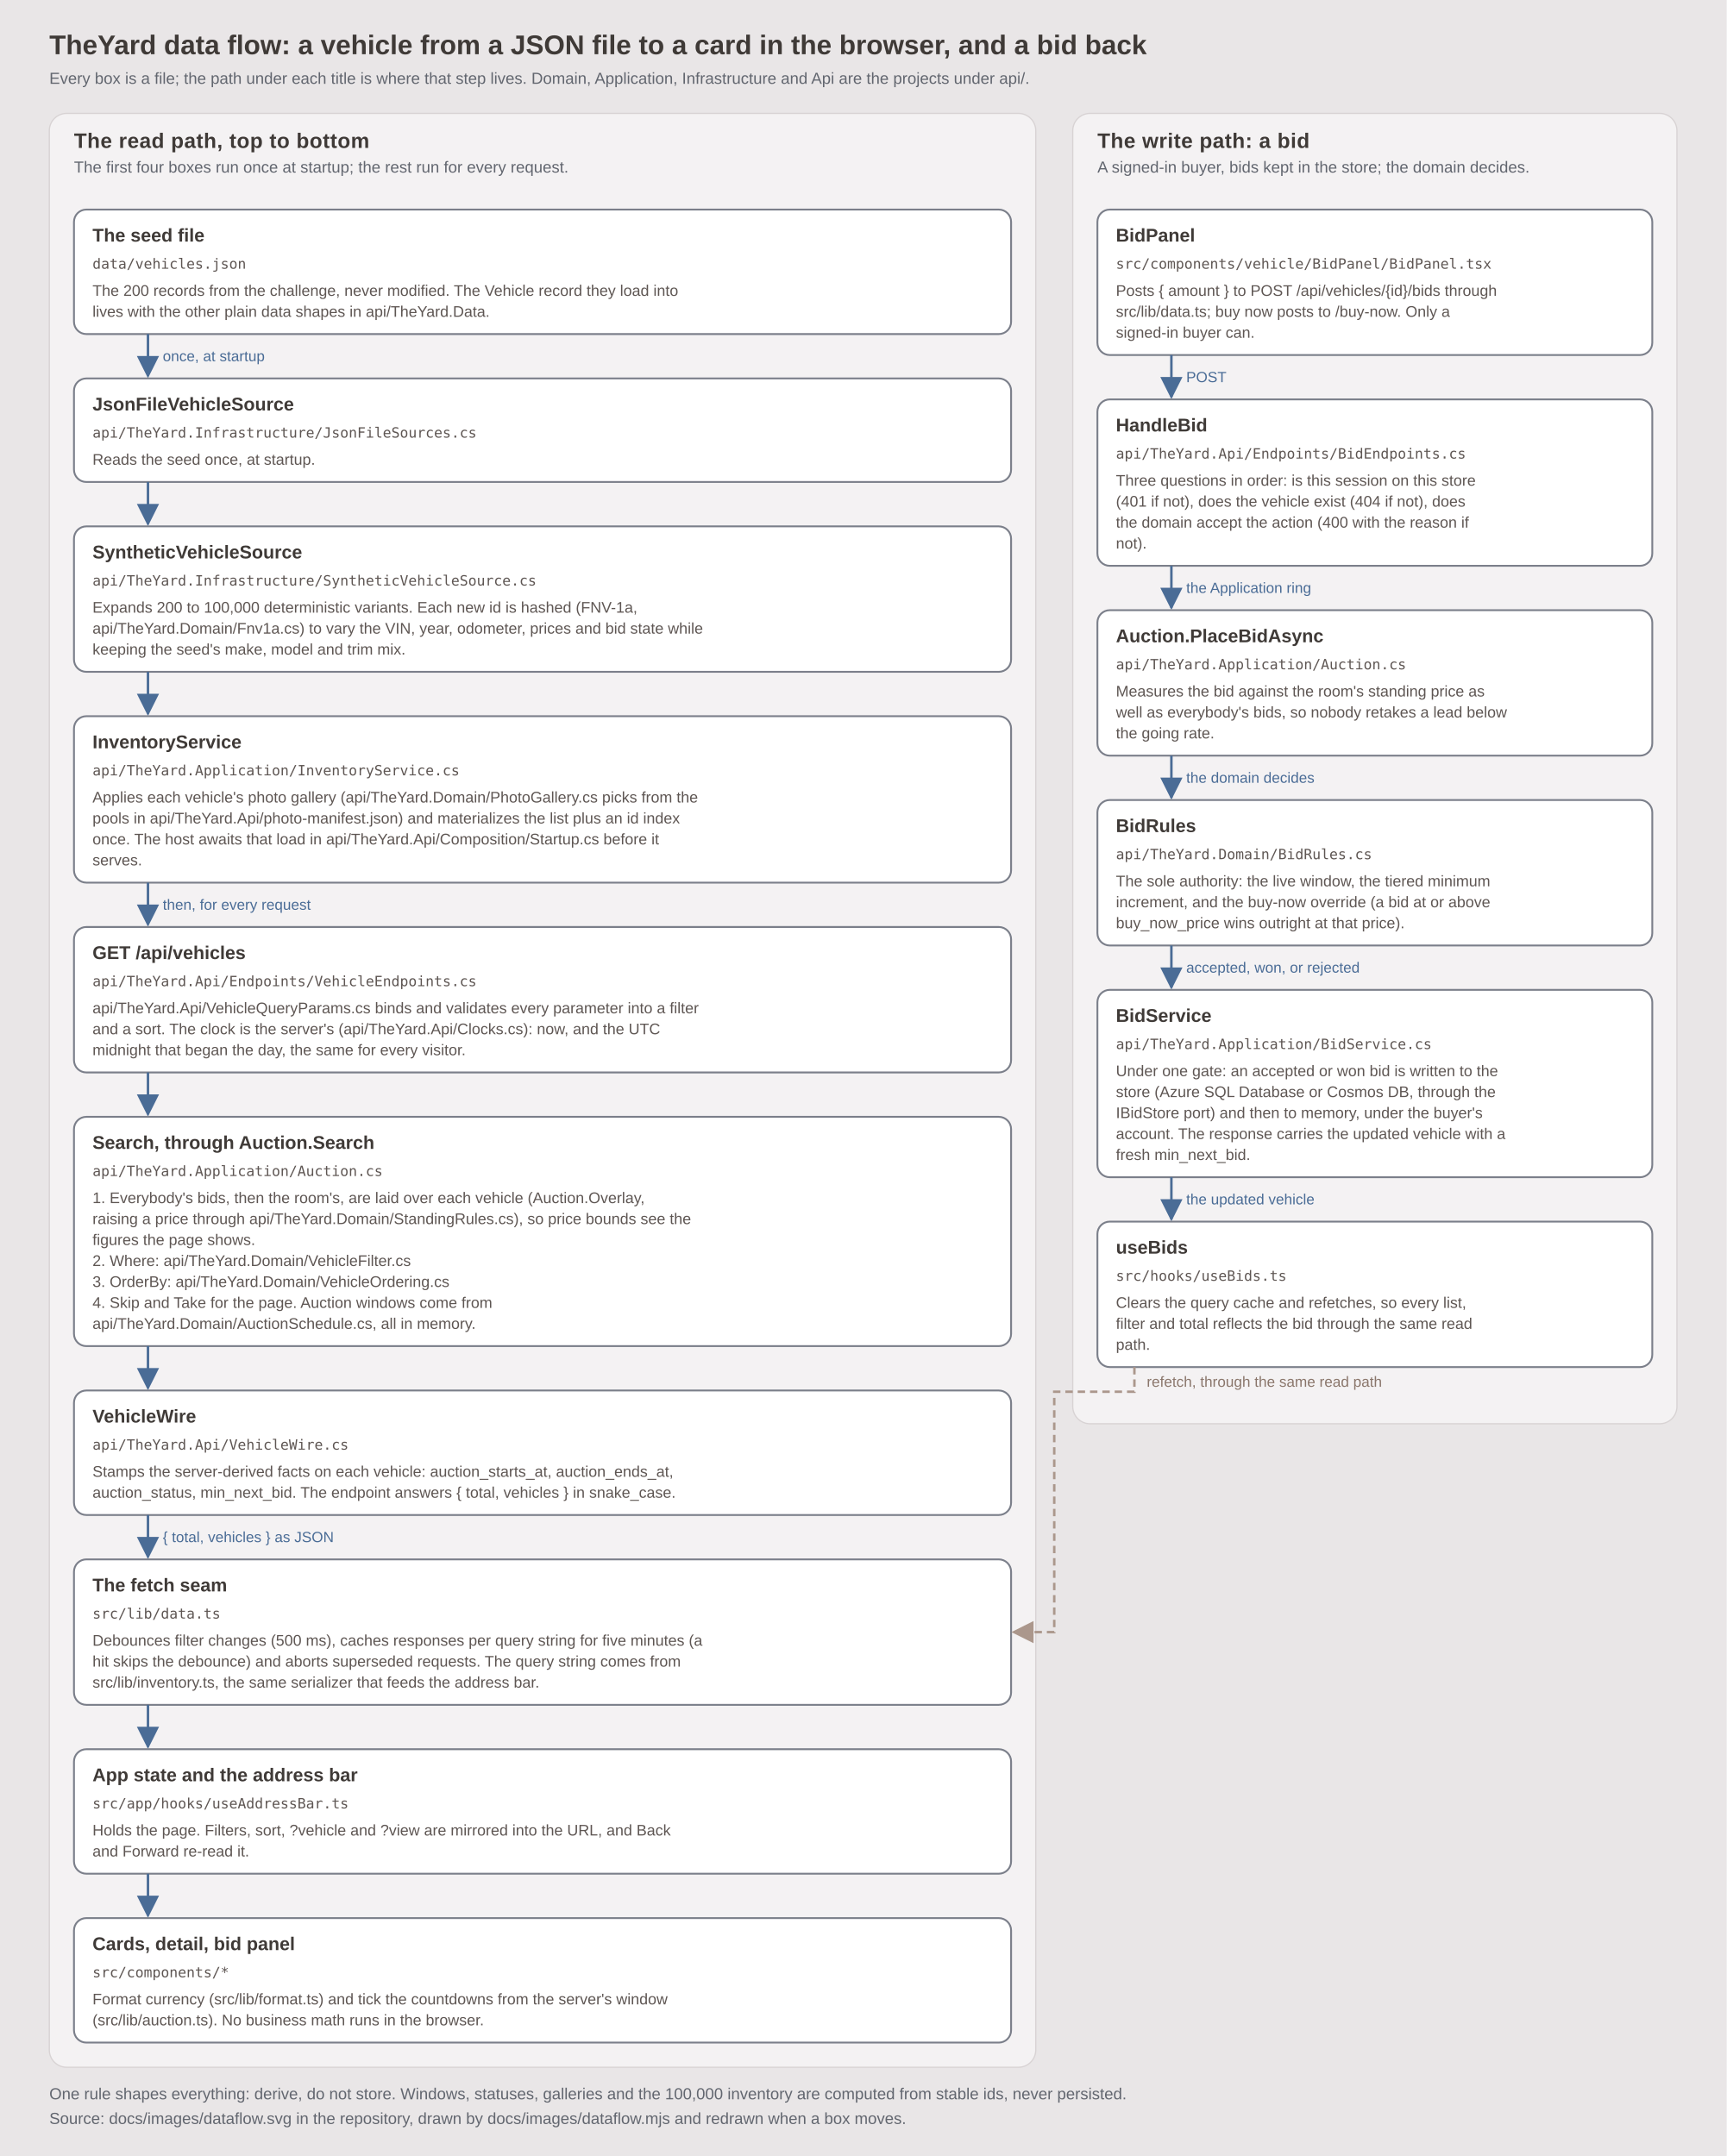
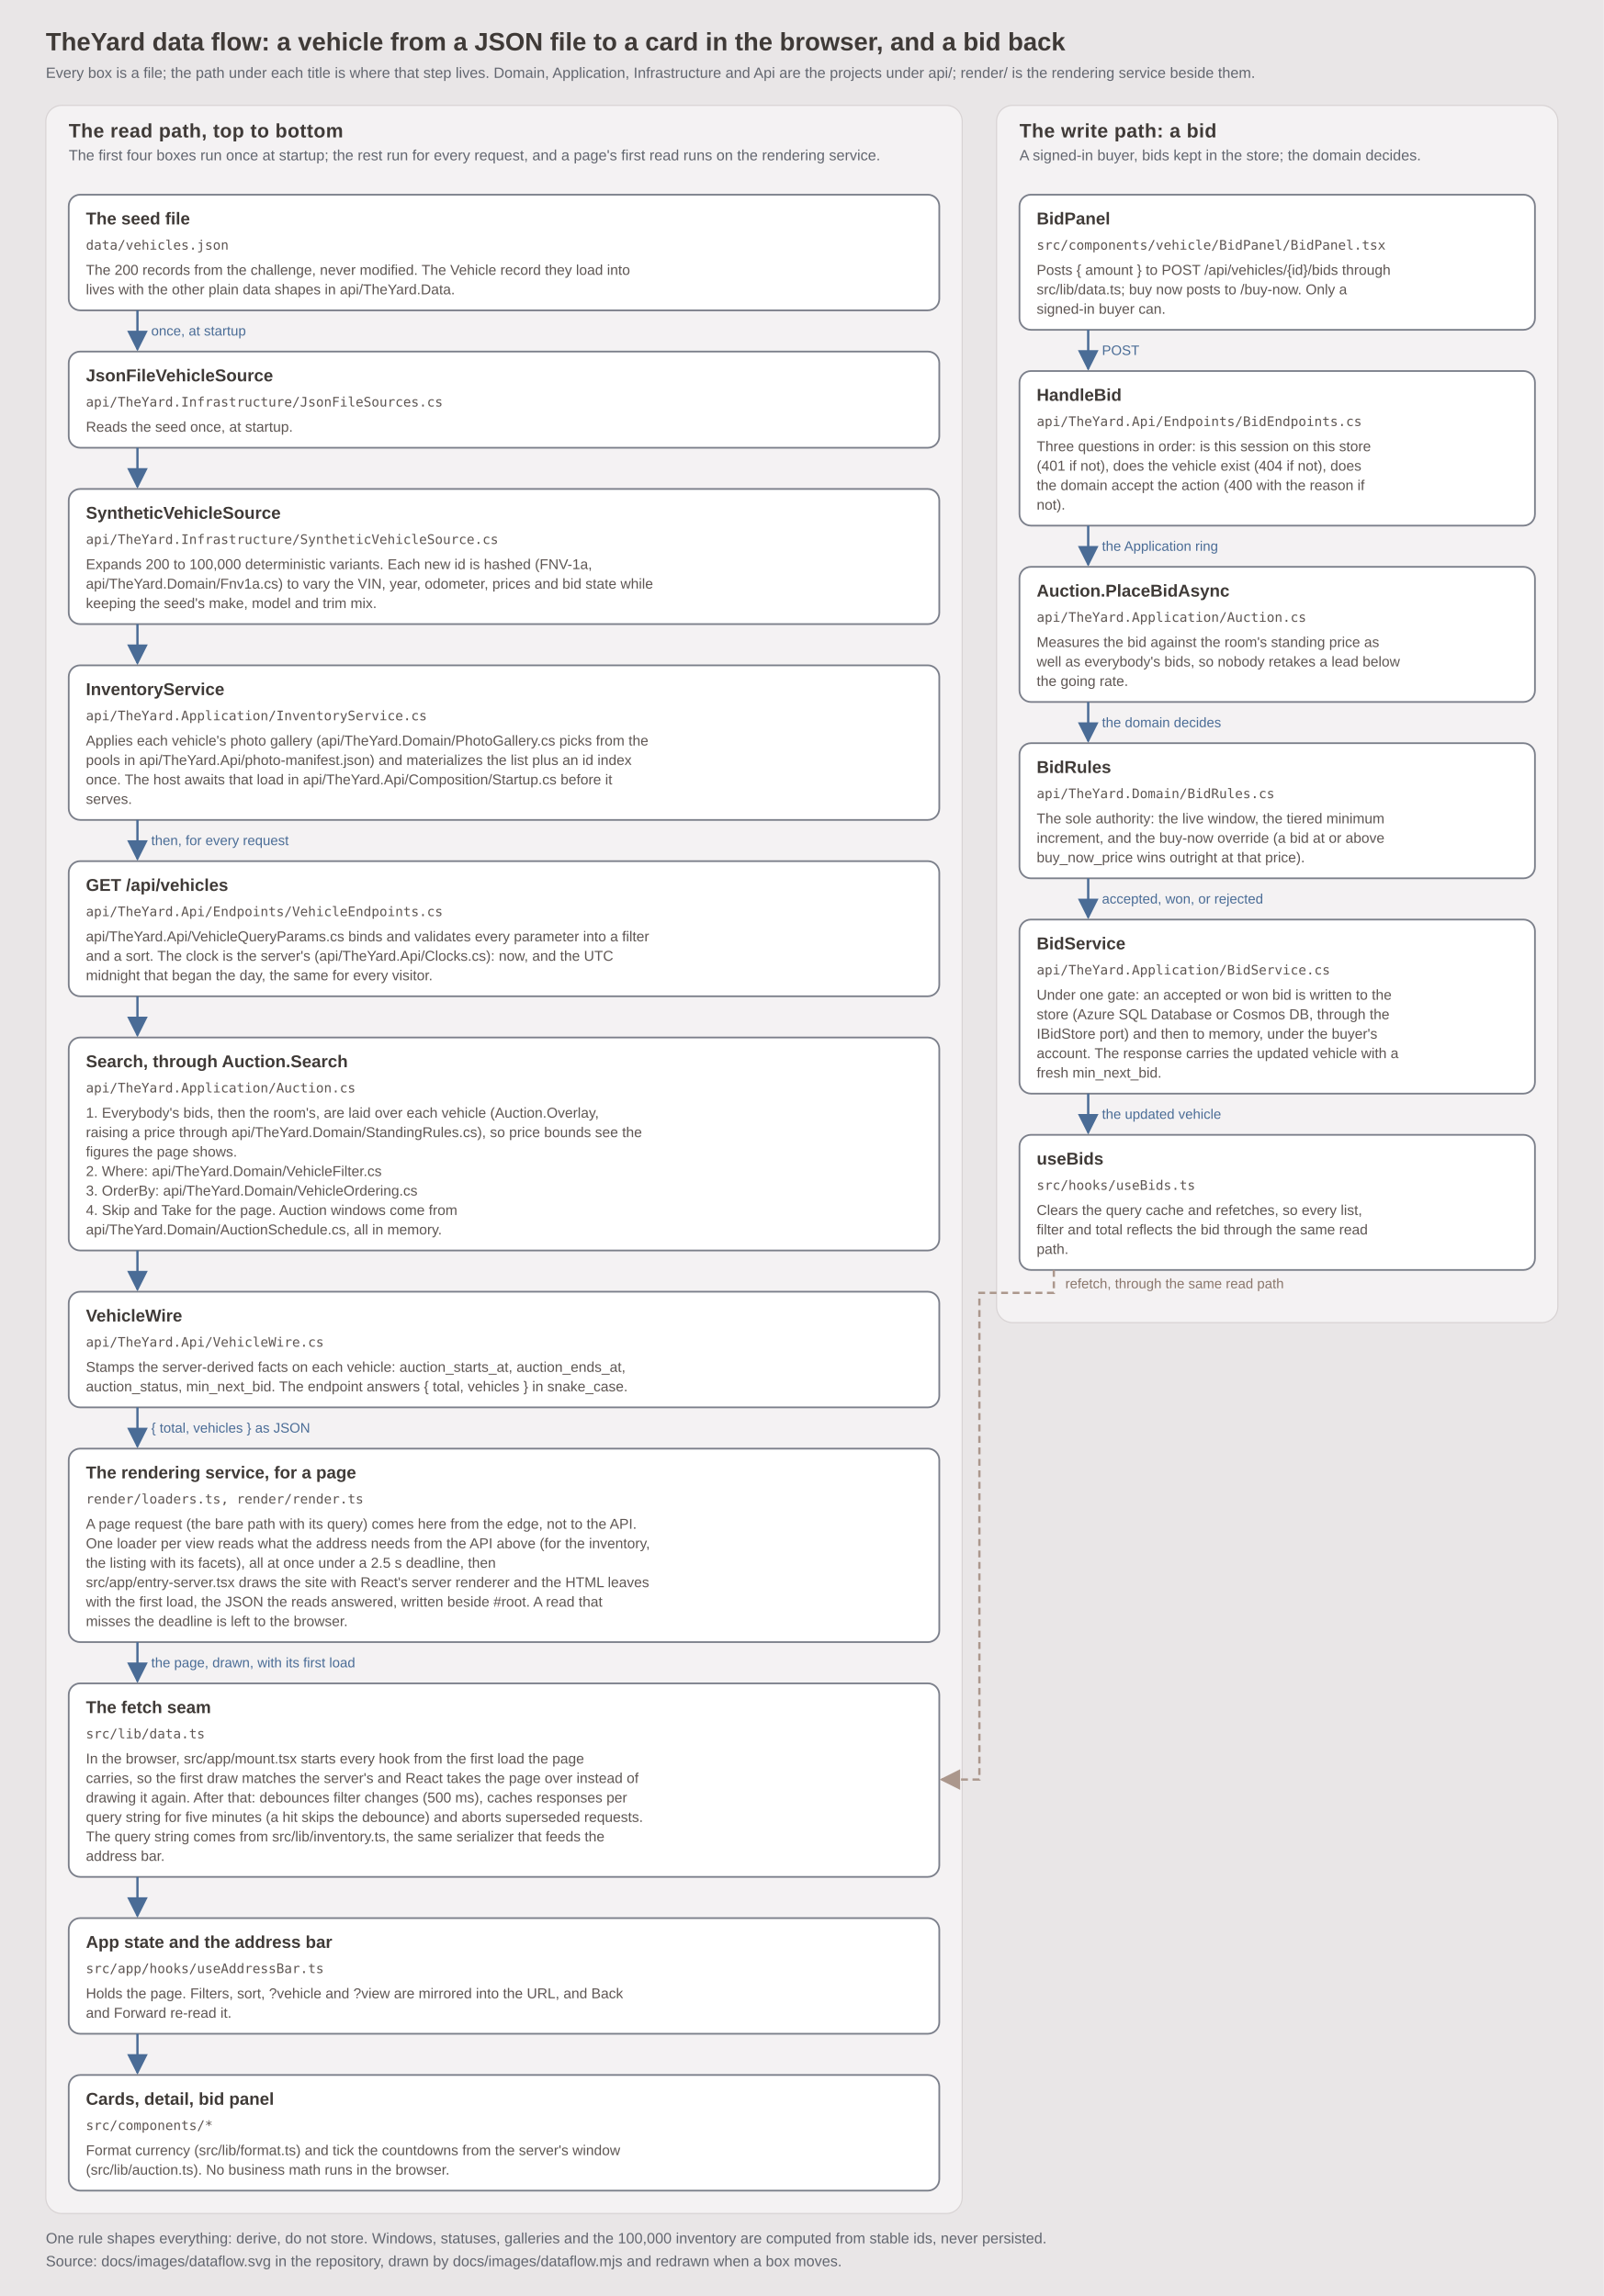
- <svg xmlns="http://www.w3.org/2000/svg" width="1400" height="1749" viewBox="0 0 1400 1749" font-family="'IBM Plex Sans', 'Segoe UI', system-ui, Arial, sans-serif" font-size="14">
+ <svg xmlns="http://www.w3.org/2000/svg" width="1400" height="2005" viewBox="0 0 1400 2005" font-family="'IBM Plex Sans', 'Segoe UI', system-ui, Arial, sans-serif" font-size="14">
  <defs>
    <marker id="arrow" viewBox="0 0 10 10" refX="9" refY="5" markerWidth="9" markerHeight="9" orient="auto-start-reverse">
      <path d="M0 0 L10 5 L0 10 z" fill="#4a6c96" />
    </marker>
    <marker id="arrow-taupe" viewBox="0 0 10 10" refX="9" refY="5" markerWidth="9" markerHeight="9" orient="auto-start-reverse">
      <path d="M0 0 L10 5 L0 10 z" fill="#ab978c" />
    </marker>
    <style>
      .box { fill: #ffffff; stroke: #7b7f8a; stroke-width: 1.5; rx: 10; }
      .lane { fill: #f4f2f3; stroke: #d8d3d4; stroke-width: 1; rx: 14; }
      .title { fill: #3f3a37; font-size: 15px; font-weight: 600; }
      .lane-title { fill: #3f3a37; font-size: 17px; font-weight: 700; letter-spacing: 0.02em; }
      .lane-sub { fill: #62666f; font-size: 13px; }
      .body { fill: #5e5653; font-size: 12.5px; }
      .mono { fill: #5e5653; font-family: ui-monospace, 'Cascadia Mono', Consolas, monospace; font-size: 11.5px; }
      .flow { stroke: #4a6c96; stroke-width: 2; fill: none; marker-end: url(#arrow); }
      .flow-label { fill: #4a6c96; font-size: 12px; font-weight: 500; }
      .loop { stroke: #ab978c; stroke-width: 2; fill: none; stroke-dasharray: 6 4; marker-end: url(#arrow-taupe); }
      .loop-label { fill: #8a766b; font-size: 12px; font-weight: 500; }
      .heading { fill: #3f3a37; font-size: 22px; font-weight: 700; }
      .caption { fill: #62666f; font-size: 13px; }
    </style>
  </defs>
-   <rect width="1400" height="1749" fill="#e9e6e7" />
+   <rect width="1400" height="2005" fill="#e9e6e7" />
  <text x="40" y="44" class="heading">TheYard data flow: a vehicle from a JSON file to a card in the browser, and a bid back</text>
-   <text x="40" y="68" class="caption">Every box is a file; the path under each title is where that step lives. Domain, Application, Infrastructure and Api are the projects under api/.</text>
-   <rect x="40" y="92" width="800" height="1585" class="lane" />
+   <text x="40" y="68" class="caption">Every box is a file; the path under each title is where that step lives. Domain, Application, Infrastructure and Api are the projects under api/; render/ is the rendering service beside them.</text>
+   <rect x="40" y="92" width="800" height="1841" class="lane" />
  <text x="60" y="120" class="lane-title">The read path, top to bottom</text>
-   <text x="60" y="140" class="lane-sub">The first four boxes run once at startup; the rest run for every request.</text>
+   <text x="60" y="140" class="lane-sub">The first four boxes run once at startup; the rest run for every request, and a page's first read runs on the rendering service.</text>
  <rect x="870" y="92" width="490" height="1063" class="lane" />
  <text x="890" y="120" class="lane-title">The write path: a bid</text>
  <text x="890" y="140" class="lane-sub">A signed-in buyer, bids kept in the store; the domain decides.</text>
  <rect x="60" y="170" width="760" height="101" class="box" />
  <text x="75" y="196" class="title">The seed file</text>
  <text x="75" y="218" class="mono">data/vehicles.json</text>
  <text x="75" y="240" class="body">The 200 records from the challenge, never modified. The Vehicle record they load into</text>
  <text x="75" y="257" class="body">lives with the other plain data shapes in api/TheYard.Data.</text>
  <path d="M120 271 L120 305" class="flow" />
  <text x="132" y="293" class="flow-label">once, at startup</text>
  <rect x="60" y="307" width="760" height="84" class="box" />
  <text x="75" y="333" class="title">JsonFileVehicleSource</text>
  <text x="75" y="355" class="mono">api/TheYard.Infrastructure/JsonFileSources.cs</text>
  <text x="75" y="377" class="body">Reads the seed once, at startup.</text>
  <path d="M120 391 L120 425" class="flow" />
  <rect x="60" y="427" width="760" height="118" class="box" />
  <text x="75" y="453" class="title">SyntheticVehicleSource</text>
  <text x="75" y="475" class="mono">api/TheYard.Infrastructure/SyntheticVehicleSource.cs</text>
  <text x="75" y="497" class="body">Expands 200 to 100,000 deterministic variants. Each new id is hashed (FNV-1a,</text>
  <text x="75" y="514" class="body">api/TheYard.Domain/Fnv1a.cs) to vary the VIN, year, odometer, prices and bid state while</text>
  <text x="75" y="531" class="body">keeping the seed's make, model and trim mix.</text>
  <path d="M120 545 L120 579" class="flow" />
  <rect x="60" y="581" width="760" height="135" class="box" />
  <text x="75" y="607" class="title">InventoryService</text>
  <text x="75" y="629" class="mono">api/TheYard.Application/InventoryService.cs</text>
  <text x="75" y="651" class="body">Applies each vehicle's photo gallery (api/TheYard.Domain/PhotoGallery.cs picks from the</text>
  <text x="75" y="668" class="body">pools in api/TheYard.Api/photo-manifest.json) and materializes the list plus an id index</text>
  <text x="75" y="685" class="body">once. The host awaits that load in api/TheYard.Api/Composition/Startup.cs before it</text>
  <text x="75" y="702" class="body">serves.</text>
  <path d="M120 716 L120 750" class="flow" />
  <text x="132" y="738" class="flow-label">then, for every request</text>
  <rect x="60" y="752" width="760" height="118" class="box" />
  <text x="75" y="778" class="title">GET /api/vehicles</text>
  <text x="75" y="800" class="mono">api/TheYard.Api/Endpoints/VehicleEndpoints.cs</text>
  <text x="75" y="822" class="body">api/TheYard.Api/VehicleQueryParams.cs binds and validates every parameter into a filter</text>
  <text x="75" y="839" class="body">and a sort. The clock is the server's (api/TheYard.Api/Clocks.cs): now, and the UTC</text>
  <text x="75" y="856" class="body">midnight that began the day, the same for every visitor.</text>
  <path d="M120 870 L120 904" class="flow" />
  <rect x="60" y="906" width="760" height="186" class="box" />
  <text x="75" y="932" class="title">Search, through Auction.Search</text>
  <text x="75" y="954" class="mono">api/TheYard.Application/Auction.cs</text>
  <text x="75" y="976" class="body">1. Everybody's bids, then the room's, are laid over each vehicle (Auction.Overlay,</text>
  <text x="75" y="993" class="body">raising a price through api/TheYard.Domain/StandingRules.cs), so price bounds see the</text>
  <text x="75" y="1010" class="body">figures the page shows.</text>
  <text x="75" y="1027" class="body">2. Where: api/TheYard.Domain/VehicleFilter.cs</text>
  <text x="75" y="1044" class="body">3. OrderBy: api/TheYard.Domain/VehicleOrdering.cs</text>
  <text x="75" y="1061" class="body">4. Skip and Take for the page. Auction windows come from</text>
  <text x="75" y="1078" class="body">api/TheYard.Domain/AuctionSchedule.cs, all in memory.</text>
  <path d="M120 1092 L120 1126" class="flow" />
  <rect x="60" y="1128" width="760" height="101" class="box" />
  <text x="75" y="1154" class="title">VehicleWire</text>
  <text x="75" y="1176" class="mono">api/TheYard.Api/VehicleWire.cs</text>
  <text x="75" y="1198" class="body">Stamps the server-derived facts on each vehicle: auction_starts_at, auction_ends_at,</text>
  <text x="75" y="1215" class="body">auction_status, min_next_bid. The endpoint answers { total, vehicles } in snake_case.</text>
  <path d="M120 1229 L120 1263" class="flow" />
  <text x="132" y="1251" class="flow-label">{ total, vehicles } as JSON</text>
-   <rect x="60" y="1265" width="760" height="118" class="box" />
-   <text x="75" y="1291" class="title">The fetch seam</text>
-   <text x="75" y="1313" class="mono">src/lib/data.ts</text>
-   <text x="75" y="1335" class="body">Debounces filter changes (500 ms), caches responses per query string for five minutes (a</text>
-   <text x="75" y="1352" class="body">hit skips the debounce) and aborts superseded requests. The query string comes from</text>
-   <text x="75" y="1369" class="body">src/lib/inventory.ts, the same serializer that feeds the address bar.</text>
-   <path d="M120 1383 L120 1417" class="flow" />
-   <rect x="60" y="1419" width="760" height="101" class="box" />
-   <text x="75" y="1445" class="title">App state and the address bar</text>
-   <text x="75" y="1467" class="mono">src/app/hooks/useAddressBar.ts</text>
-   <text x="75" y="1489" class="body">Holds the page. Filters, sort, ?vehicle and ?view are mirrored into the URL, and Back</text>
-   <text x="75" y="1506" class="body">and Forward re-read it.</text>
-   <path d="M120 1520 L120 1554" class="flow" />
-   <rect x="60" y="1556" width="760" height="101" class="box" />
-   <text x="75" y="1582" class="title">Cards, detail, bid panel</text>
-   <text x="75" y="1604" class="mono">src/components/*</text>
-   <text x="75" y="1626" class="body">Format currency (src/lib/format.ts) and tick the countdowns from the server's window</text>
-   <text x="75" y="1643" class="body">(src/lib/auction.ts). No business math runs in the browser.</text>
+   <rect x="60" y="1265" width="760" height="169" class="box" />
+   <text x="75" y="1291" class="title">The rendering service, for a page</text>
+   <text x="75" y="1313" class="mono">render/loaders.ts, render/render.ts</text>
+   <text x="75" y="1335" class="body">A page request (the bare path with its query) comes here from the edge, not to the API.</text>
+   <text x="75" y="1352" class="body">One loader per view reads what the address needs from the API above (for the inventory,</text>
+   <text x="75" y="1369" class="body">the listing with its facets), all at once under a 2.5 s deadline, then</text>
+   <text x="75" y="1386" class="body">src/app/entry-server.tsx draws the site with React's server renderer and the HTML leaves</text>
+   <text x="75" y="1403" class="body">with the first load, the JSON the reads answered, written beside #root. A read that</text>
+   <text x="75" y="1420" class="body">misses the deadline is left to the browser.</text>
+   <path d="M120 1434 L120 1468" class="flow" />
+   <text x="132" y="1456" class="flow-label">the page, drawn, with its first load</text>
+   <rect x="60" y="1470" width="760" height="169" class="box" />
+   <text x="75" y="1496" class="title">The fetch seam</text>
+   <text x="75" y="1518" class="mono">src/lib/data.ts</text>
+   <text x="75" y="1540" class="body">In the browser, src/app/mount.tsx starts every hook from the first load the page</text>
+   <text x="75" y="1557" class="body">carries, so the first draw matches the server's and React takes the page over instead of</text>
+   <text x="75" y="1574" class="body">drawing it again. After that: debounces filter changes (500 ms), caches responses per</text>
+   <text x="75" y="1591" class="body">query string for five minutes (a hit skips the debounce) and aborts superseded requests.</text>
+   <text x="75" y="1608" class="body">The query string comes from src/lib/inventory.ts, the same serializer that feeds the</text>
+   <text x="75" y="1625" class="body">address bar.</text>
+   <path d="M120 1639 L120 1673" class="flow" />
+   <rect x="60" y="1675" width="760" height="101" class="box" />
+   <text x="75" y="1701" class="title">App state and the address bar</text>
+   <text x="75" y="1723" class="mono">src/app/hooks/useAddressBar.ts</text>
+   <text x="75" y="1745" class="body">Holds the page. Filters, sort, ?vehicle and ?view are mirrored into the URL, and Back</text>
+   <text x="75" y="1762" class="body">and Forward re-read it.</text>
+   <path d="M120 1776 L120 1810" class="flow" />
+   <rect x="60" y="1812" width="760" height="101" class="box" />
+   <text x="75" y="1838" class="title">Cards, detail, bid panel</text>
+   <text x="75" y="1860" class="mono">src/components/*</text>
+   <text x="75" y="1882" class="body">Format currency (src/lib/format.ts) and tick the countdowns from the server's window</text>
+   <text x="75" y="1899" class="body">(src/lib/auction.ts). No business math runs in the browser.</text>
  <rect x="890" y="170" width="450" height="118" class="box" />
  <text x="905" y="196" class="title">BidPanel</text>
  <text x="905" y="218" class="mono">src/components/vehicle/BidPanel/BidPanel.tsx</text>
  <text x="905" y="240" class="body">Posts { amount } to POST /api/vehicles/{id}/bids through</text>
  <text x="905" y="257" class="body">src/lib/data.ts; buy now posts to /buy-now. Only a</text>
  <text x="905" y="274" class="body">signed-in buyer can.</text>
  <path d="M950 288 L950 322" class="flow" />
  <text x="962" y="310" class="flow-label">POST</text>
  <rect x="890" y="324" width="450" height="135" class="box" />
  <text x="905" y="350" class="title">HandleBid</text>
  <text x="905" y="372" class="mono">api/TheYard.Api/Endpoints/BidEndpoints.cs</text>
  <text x="905" y="394" class="body">Three questions in order: is this session on this store</text>
  <text x="905" y="411" class="body">(401 if not), does the vehicle exist (404 if not), does</text>
  <text x="905" y="428" class="body">the domain accept the action (400 with the reason if</text>
  <text x="905" y="445" class="body">not).</text>
  <path d="M950 459 L950 493" class="flow" />
  <text x="962" y="481" class="flow-label">the Application ring</text>
  <rect x="890" y="495" width="450" height="118" class="box" />
  <text x="905" y="521" class="title">Auction.PlaceBidAsync</text>
  <text x="905" y="543" class="mono">api/TheYard.Application/Auction.cs</text>
  <text x="905" y="565" class="body">Measures the bid against the room's standing price as</text>
  <text x="905" y="582" class="body">well as everybody's bids, so nobody retakes a lead below</text>
  <text x="905" y="599" class="body">the going rate.</text>
  <path d="M950 613 L950 647" class="flow" />
  <text x="962" y="635" class="flow-label">the domain decides</text>
  <rect x="890" y="649" width="450" height="118" class="box" />
  <text x="905" y="675" class="title">BidRules</text>
  <text x="905" y="697" class="mono">api/TheYard.Domain/BidRules.cs</text>
  <text x="905" y="719" class="body">The sole authority: the live window, the tiered minimum</text>
  <text x="905" y="736" class="body">increment, and the buy-now override (a bid at or above</text>
  <text x="905" y="753" class="body">buy_now_price wins outright at that price).</text>
  <path d="M950 767 L950 801" class="flow" />
  <text x="962" y="789" class="flow-label">accepted, won, or rejected</text>
  <rect x="890" y="803" width="450" height="152" class="box" />
  <text x="905" y="829" class="title">BidService</text>
  <text x="905" y="851" class="mono">api/TheYard.Application/BidService.cs</text>
  <text x="905" y="873" class="body">Under one gate: an accepted or won bid is written to the</text>
  <text x="905" y="890" class="body">store (Azure SQL Database or Cosmos DB, through the</text>
  <text x="905" y="907" class="body">IBidStore port) and then to memory, under the buyer's</text>
  <text x="905" y="924" class="body">account. The response carries the updated vehicle with a</text>
  <text x="905" y="941" class="body">fresh min_next_bid.</text>
  <path d="M950 955 L950 989" class="flow" />
  <text x="962" y="977" class="flow-label">the updated vehicle</text>
  <rect x="890" y="991" width="450" height="118" class="box" />
  <text x="905" y="1017" class="title">useBids</text>
  <text x="905" y="1039" class="mono">src/hooks/useBids.ts</text>
  <text x="905" y="1061" class="body">Clears the query cache and refetches, so every list,</text>
  <text x="905" y="1078" class="body">filter and total reflects the bid through the same read</text>
  <text x="905" y="1095" class="body">path.</text>
-   <path d="M920 1109 L920 1129 L855 1129 L855 1324 L822 1324" class="loop" />
+   <path d="M920 1109 L920 1129 L855 1129 L855 1554 L822 1554" class="loop" />
  <text x="930" y="1125" class="loop-label">refetch, through the same read path</text>
-   <text x="40" y="1703" class="caption">One rule shapes everything: derive, do not store. Windows, statuses, galleries and the 100,000 inventory are computed from stable ids, never persisted.</text>
-   <text x="40" y="1723" class="caption">Source: docs/images/dataflow.svg in the repository, drawn by docs/images/dataflow.mjs and redrawn when a box moves.</text>
+   <text x="40" y="1959" class="caption">One rule shapes everything: derive, do not store. Windows, statuses, galleries and the 100,000 inventory are computed from stable ids, never persisted.</text>
+   <text x="40" y="1979" class="caption">Source: docs/images/dataflow.svg in the repository, drawn by docs/images/dataflow.mjs and redrawn when a box moves.</text>
</svg>
